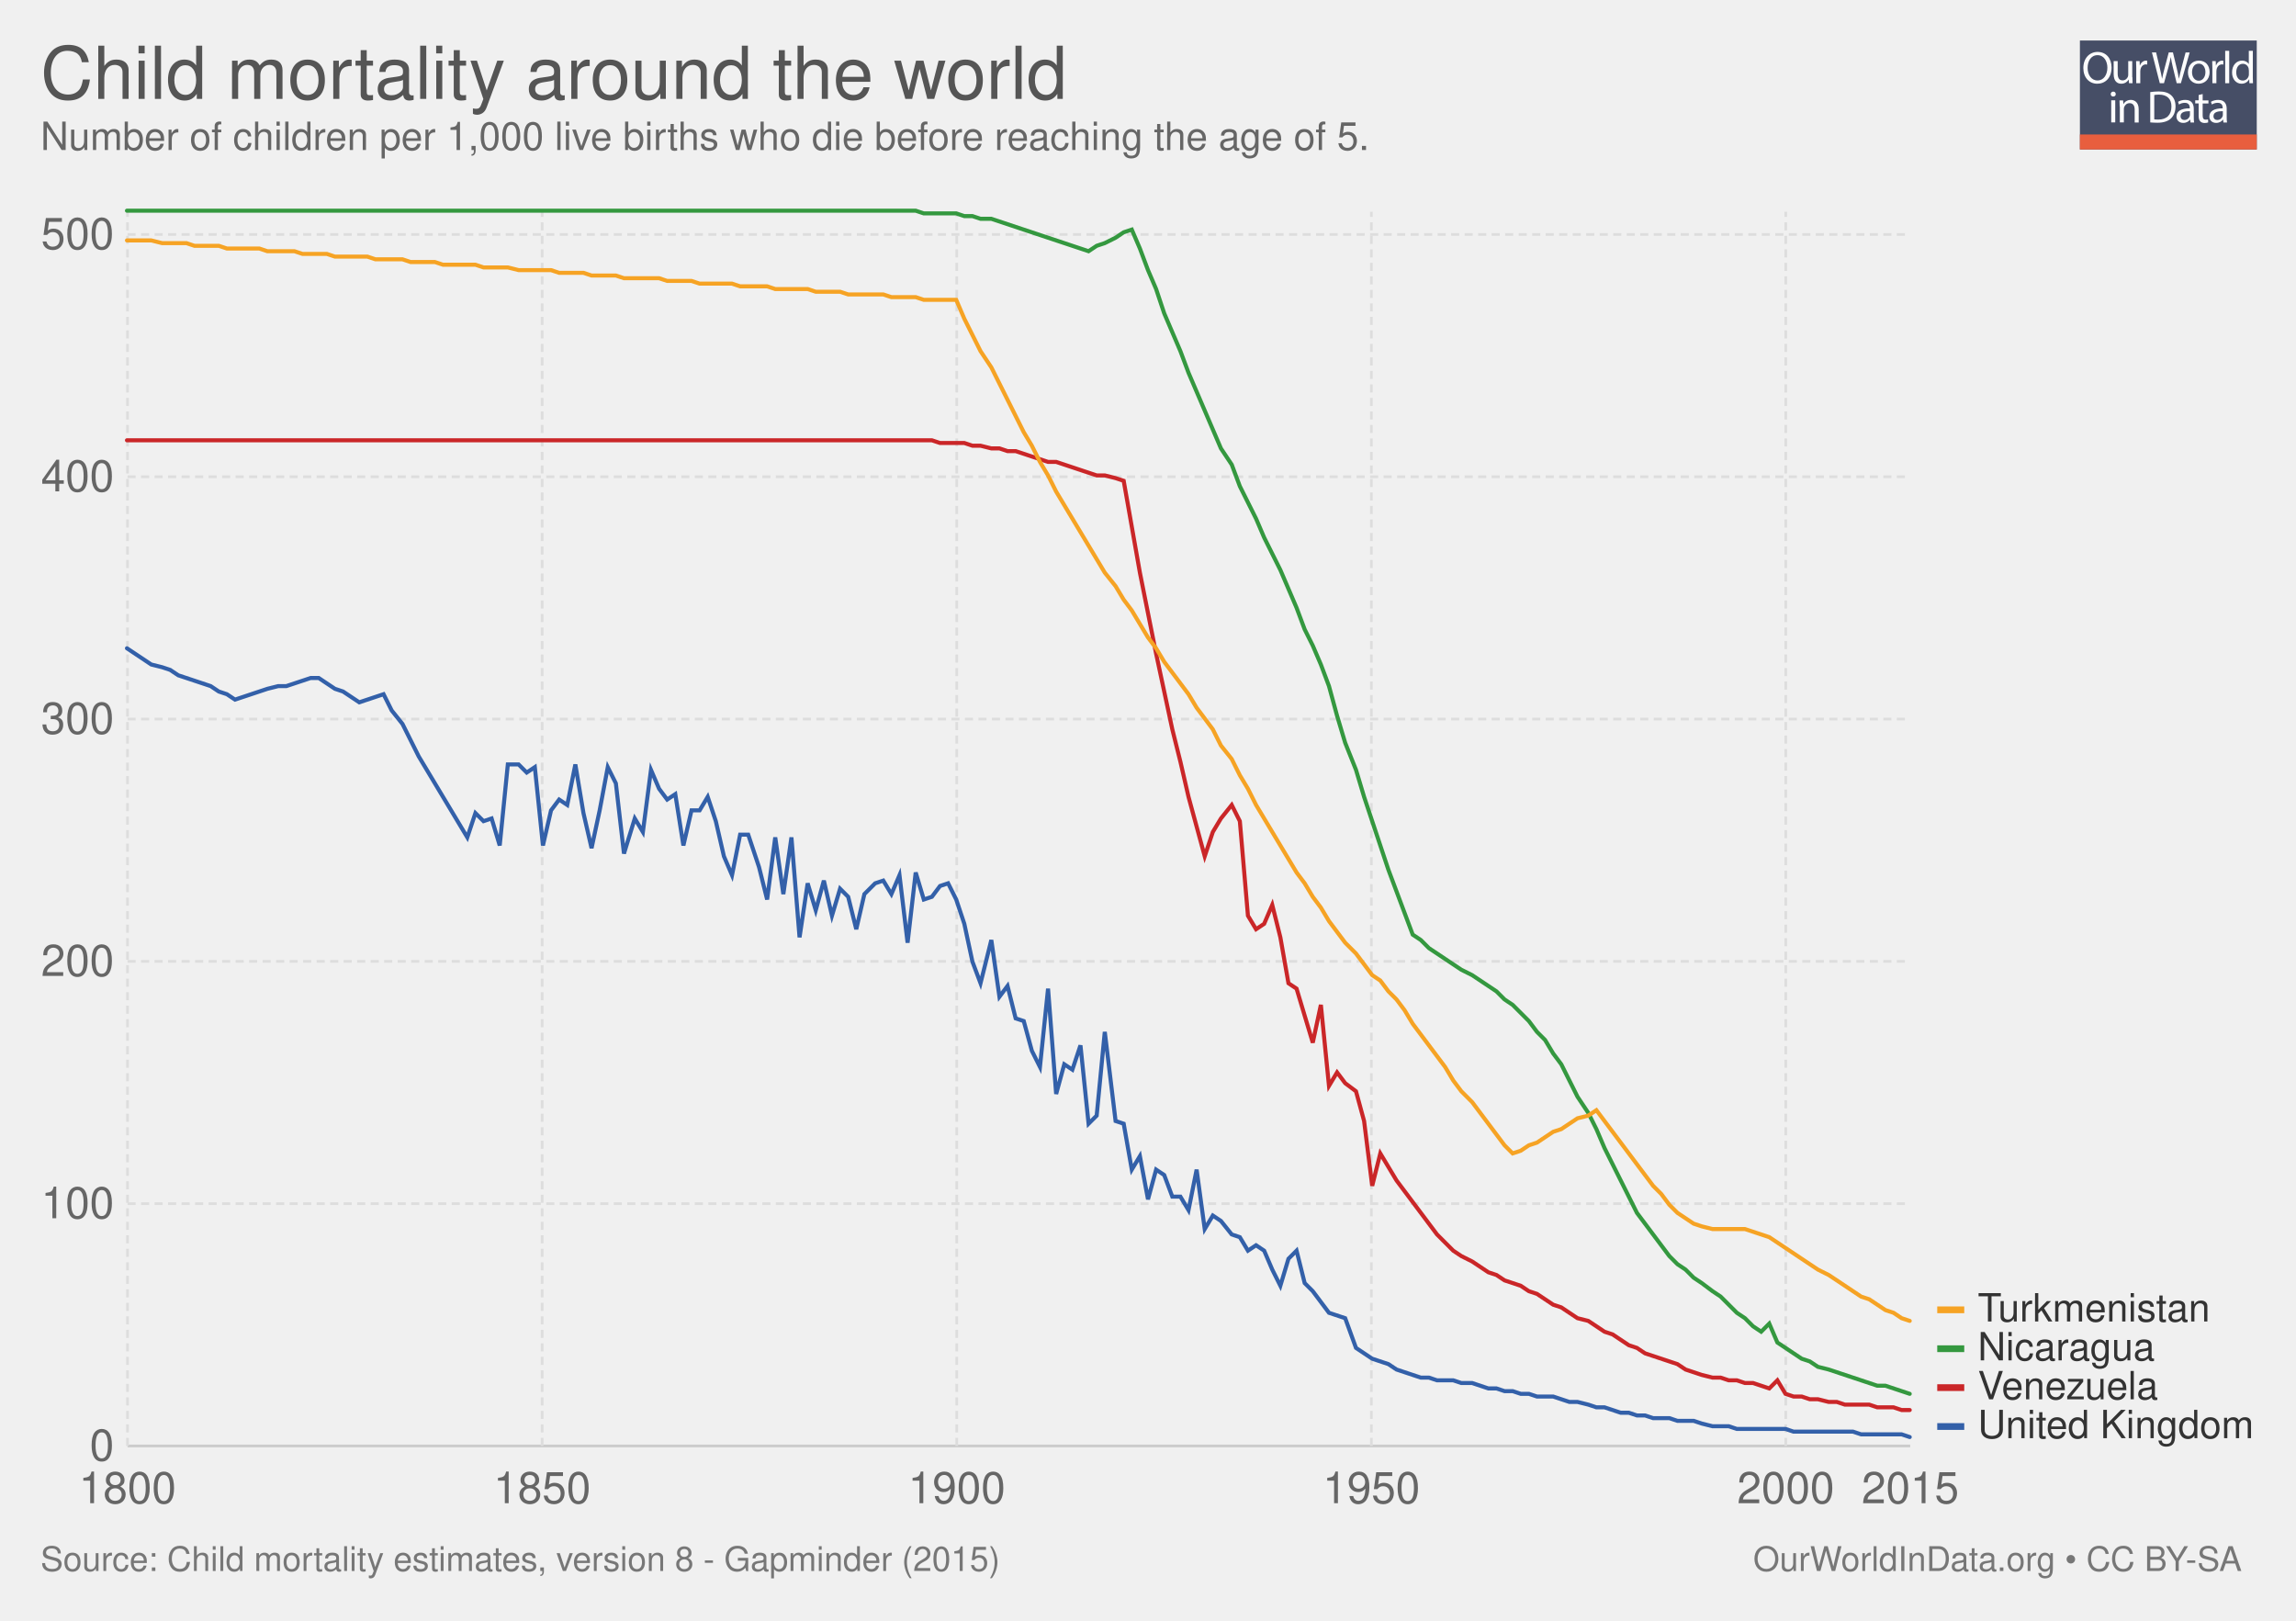
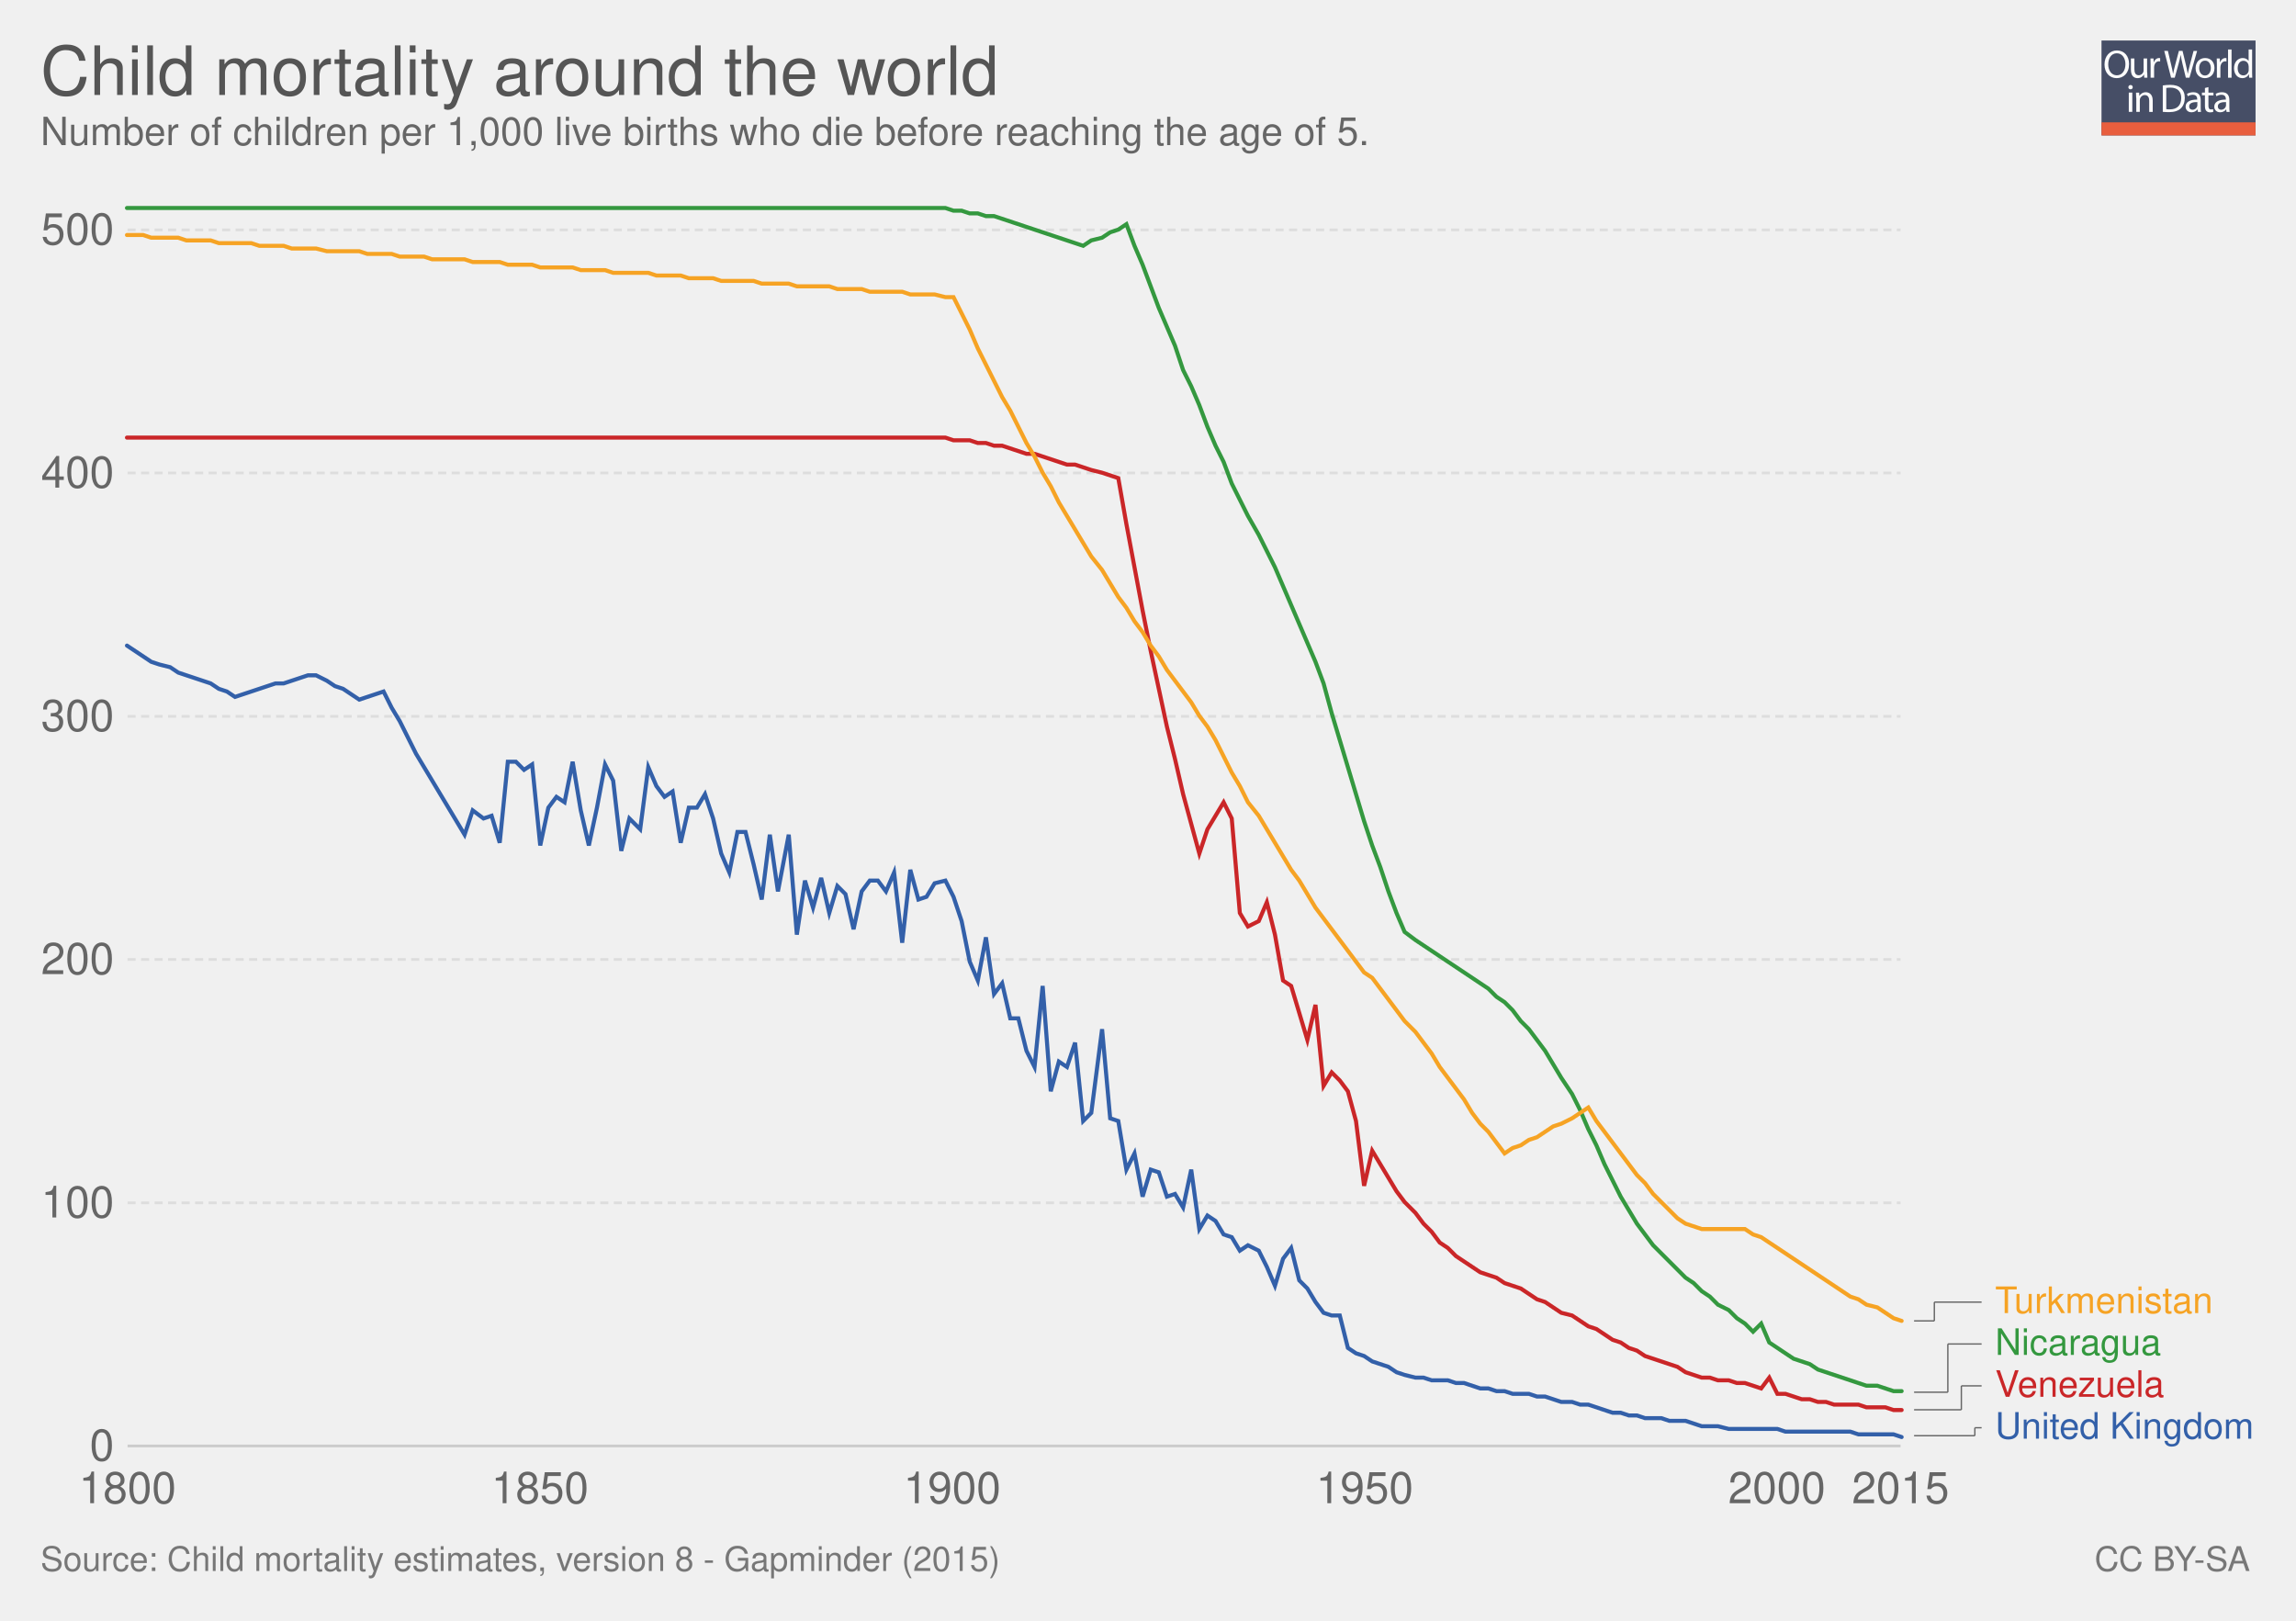
<svg xmlns="http://www.w3.org/2000/svg" xmlns:xlink="http://www.w3.org/1999/xlink" version="1.1" style="font-family: 'Helvetica Neue', Helvetica, Arial, sans-serif; font-size: 18px; background-color: white; text-rendering: optimizeLegibility; -webkit-font-smoothing: antialiased;" width="850" height="600">
  <g class="ChartTab">
    <g class="HeaderView">
-       <g opacity="0.8" transform="translate(770, 15) scale(0.31)">
+       <g opacity="0.8" transform="translate(778, 15) scale(0.27)">
        <a xlink:href="https://ourworldindata.org" target="_blank">
          <g>
            <rect x="0" y="0" fill="#1B2543" width="211.2" height="130.1" />
            <rect x="0" y="112.2" fill="#E63912" width="211.2" height="17.9" />
            <g>
              <rect x="1.2" y="12.3" fill="none" width="210.2" height="99.2" />
              <path fill="#FFFFFF" d="M37.8,32.2c0,12.7-7.7,19.4-17.1,19.4c-9.7,0-16.6-7.5-16.6-18.7c0-11.7,7.3-19.3,17.1-19.3 C31.3,13.7,37.8,21.3,37.8,32.2z M9.2,32.8c0,7.9,4.3,14.9,11.8,14.9c7.5,0,11.8-6.9,11.8-15.3c0-7.3-3.8-14.9-11.8-14.9 C13.1,17.5,9.2,24.8,9.2,32.8z" />
              <path fill="#FFFFFF" d="M62.7,43.8c0,2.7,0.1,5.1,0.2,7.2h-4.3l-0.3-4.3h-0.1c-1.3,2.1-4,4.9-8.8,4.9c-4.2,0-9.1-2.3-9.1-11.6 V24.6h4.8v14.6c0,5,1.5,8.4,5.9,8.4c3.2,0,5.5-2.2,6.3-4.4c0.3-0.7,0.4-1.6,0.4-2.5V24.6h4.8V43.8z" />
              <path fill="#FFFFFF" d="M67.3,32.8c0-3.1-0.1-5.8-0.2-8.2h4.2l0.2,5.2h0.2c1.2-3.5,4.1-5.8,7.3-5.8c0.5,0,0.9,0.1,1.4,0.2v4.5 c-0.5-0.1-1-0.2-1.6-0.2c-3.4,0-5.8,2.6-6.5,6.2c-0.1,0.7-0.2,1.4-0.2,2.2V51h-4.8V32.8z" />
              <path fill="#FFFFFF" d="M95.4,51l-9.4-36.8h5l4.4,18.6c1.1,4.6,2.1,9.2,2.7,12.7h0.1c0.6-3.7,1.8-8,3-12.8l4.9-18.5h5l4.5,18.7 c1,4.4,2,8.7,2.6,12.6h0.1c0.8-4,1.8-8.1,3-12.7l4.9-18.5h4.9L120.6,51h-5L111,31.9c-1.1-4.7-1.9-8.3-2.4-12h-0.1 c-0.7,3.7-1.5,7.3-2.8,12L100.4,51H95.4z" />
              <path fill="#FFFFFF" d="M154.9,37.6c0,9.8-6.8,14-13.2,14c-7.2,0-12.7-5.2-12.7-13.6c0-8.8,5.8-14,13.1-14 C149.8,24,154.9,29.5,154.9,37.6z M133.9,37.9c0,5.8,3.3,10.1,8,10.1c4.6,0,8-4.3,8-10.3c0-4.5-2.2-10.1-7.9-10.1 C136.3,27.6,133.9,32.8,133.9,37.9z" />
              <path fill="#FFFFFF" d="M158.2,32.8c0-3.1-0.1-5.8-0.2-8.2h4.2l0.2,5.2h0.2c1.2-3.5,4.1-5.8,7.3-5.8c0.5,0,0.9,0.1,1.4,0.2v4.5 c-0.5-0.1-1-0.2-1.6-0.2c-3.4,0-5.8,2.6-6.5,6.2c-0.1,0.7-0.2,1.4-0.2,2.2V51h-4.8V32.8z" />
              <path fill="#FFFFFF" d="M173.5,12.3h4.8V51h-4.8V12.3z" />
              <path fill="#FFFFFF" d="M206.5,12.3v31.9c0,2.3,0.1,5,0.2,6.8h-4.3l-0.2-4.6H202c-1.5,2.9-4.7,5.2-9,5.2 c-6.4,0-11.3-5.4-11.3-13.4c-0.1-8.8,5.4-14.2,11.9-14.2c4,0,6.8,1.9,8,4h0.1V12.3H206.5z M201.7,35.4c0-0.6-0.1-1.4-0.2-2 c-0.7-3.1-3.3-5.6-6.9-5.6c-5,0-7.9,4.4-7.9,10.2c0,5.3,2.6,9.8,7.8,9.8c3.2,0,6.2-2.1,7.1-5.7c0.2-0.7,0.2-1.3,0.2-2.1V35.4z" />
              <path fill="#FFFFFF" d="M42.8,64c0.1,1.6-1.1,2.9-3.1,2.9c-1.7,0-2.9-1.3-2.9-2.9c0-1.7,1.3-3,3-3C41.7,61,42.8,62.3,42.8,64z M37.4,97.8V71.4h4.8v26.4H37.4z" />
              <path fill="#FFFFFF" d="M47.5,78.6c0-2.7-0.1-5-0.2-7.1h4.3l0.3,4.4h0.1c1.3-2.5,4.4-5,8.8-5c3.7,0,9.4,2.2,9.4,11.2v15.8h-4.8 V82.6c0-4.3-1.6-7.8-6.1-7.8c-3.2,0-5.6,2.2-6.5,4.9c-0.2,0.6-0.3,1.4-0.3,2.2v15.9h-4.8V78.6z" />
              <path fill="#FFFFFF" d="M84,61.6c2.9-0.4,6.3-0.8,10.1-0.8c6.8,0,11.7,1.6,14.9,4.6c3.3,3,5.2,7.3,5.2,13.2c0,6-1.9,10.9-5.3,14.3 c-3.4,3.4-9.1,5.3-16.3,5.3c-3.4,0-6.2-0.2-8.6-0.4V61.6z M88.8,94.1c1.2,0.2,3,0.3,4.8,0.3c10.2,0,15.7-5.7,15.7-15.6 c0.1-8.7-4.9-14.2-14.9-14.2c-2.5,0-4.3,0.2-5.6,0.5V94.1z" />
              <path fill="#FFFFFF" d="M132.1,97.8l-0.4-3.3h-0.2c-1.5,2.1-4.3,3.9-8.1,3.9c-5.4,0-8.1-3.8-8.1-7.6c0-6.4,5.7-9.9,15.9-9.8v-0.5 c0-2.2-0.6-6.1-6-6.1c-2.5,0-5,0.8-6.9,2l-1.1-3.2c2.2-1.4,5.4-2.3,8.7-2.3c8.1,0,10.1,5.5,10.1,10.8v9.9c0,2.3,0.1,4.5,0.4,6.3 H132.1z M131.4,84.4c-5.3-0.1-11.2,0.8-11.2,5.9c0,3.1,2.1,4.6,4.5,4.6c3.4,0,5.6-2.2,6.4-4.4c0.2-0.5,0.3-1,0.3-1.5V84.4z" />
              <path fill="#FFFFFF" d="M146.6,63.9v7.6h6.9v3.7h-6.9v14.2c0,3.3,0.9,5.1,3.6,5.1c1.3,0,2.2-0.2,2.8-0.3l0.2,3.6 c-0.9,0.4-2.4,0.7-4.3,0.7c-2.2,0-4-0.7-5.2-2c-1.4-1.4-1.9-3.8-1.9-6.9V75.1h-4.1v-3.7h4.1v-6.3L146.6,63.9z" />
              <path fill="#FFFFFF" d="M171.4,97.8l-0.4-3.3h-0.2c-1.5,2.1-4.3,3.9-8.1,3.9c-5.4,0-8.1-3.8-8.1-7.6c0-6.4,5.7-9.9,15.9-9.8v-0.5 c0-2.2-0.6-6.1-6-6.1c-2.5,0-5,0.8-6.9,2l-1.1-3.2c2.2-1.4,5.4-2.3,8.7-2.3c8.1,0,10.1,5.5,10.1,10.8v9.9c0,2.3,0.1,4.5,0.4,6.3 H171.4z M170.7,84.4c-5.3-0.1-11.2,0.8-11.2,5.9c0,3.1,2.1,4.6,4.5,4.6c3.4,0,5.6-2.2,6.4-4.4c0.2-0.5,0.3-1,0.3-1.5V84.4z" />
            </g>
          </g>
        </a>
      </g>
      <a href="https://ourworldindata.org/grapher/child-mortality-gapminder" target="_blank">
-         <text font-size="27.00" x="15.0" y="36.6" fill="#555">
-           <tspan x="15" y="36.6">Child mortality around the world</tspan>
+         <text font-size="25.20" x="15.0" y="35.2" fill="#555">
+           <tspan x="15" y="35.16">Child mortality around the world</tspan>
        </text>
      </a>
-       <text font-size="14.40" x="15.0" y="55.5" fill="#666">
-         <tspan x="15" y="55.52">Number of children per 1,000 live births who die before reaching the age of 5.</tspan>
+       <text font-size="14.40" x="15.0" y="53.7" fill="#666">
+         <tspan x="15" y="53.72">Number of children per 1,000 live births who die before reaching the age of 5.</tspan>
      </text>
    </g>
    <g class="LineChart">
      <defs>
-         <clipPath id="boundsClip-441">
-           <rect x="37.216" y="0" width="830" height="956.2" />
+         <clipPath id="boundsClip-1">
+           <rect x="37.216" y="0" width="830" height="959.8" />
        </clipPath>
      </defs>
      <g class="AxisBoxView">
        <g class="HorizontalAxis">
          <text x="47.2" y="556.5" fill="#666" text-anchor="middle" font-size="16.2">1800</text>
-           <text x="200.7" y="556.5" fill="#666" text-anchor="middle" font-size="16.2">1850</text>
-           <text x="354.2" y="556.5" fill="#666" text-anchor="middle" font-size="16.2">1900</text>
-           <text x="507.7" y="556.5" fill="#666" text-anchor="middle" font-size="16.2">1950</text>
-           <text x="661.1" y="556.5" fill="#666" text-anchor="middle" font-size="16.2">2000</text>
-           <text x="707.2" y="556.5" fill="#666" text-anchor="middle" font-size="16.2">2015</text>
+           <text x="199.9" y="556.5" fill="#666" text-anchor="middle" font-size="16.2">1850</text>
+           <text x="352.5" y="556.5" fill="#666" text-anchor="middle" font-size="16.2">1900</text>
+           <text x="505.2" y="556.5" fill="#666" text-anchor="middle" font-size="16.2">1950</text>
+           <text x="657.8" y="556.5" fill="#666" text-anchor="middle" font-size="16.2">2000</text>
+           <text x="703.6" y="556.5" fill="#666" text-anchor="middle" font-size="16.2">2015</text>
        </g>
        <g class="VerticalAxis">
          <text x="42.22" y="535.3" fill="#666" dominant-baseline="middle" text-anchor="end" font-size="16.2">0</text>
-           <text x="42.22" y="445.6" fill="#666" dominant-baseline="middle" text-anchor="end" font-size="16.2">100</text>
-           <text x="42.22" y="355.9" fill="#666" dominant-baseline="middle" text-anchor="end" font-size="16.2">200</text>
-           <text x="42.22" y="266.2" fill="#666" dominant-baseline="middle" text-anchor="end" font-size="16.2">300</text>
-           <text x="42.22" y="176.5" fill="#666" dominant-baseline="middle" text-anchor="end" font-size="16.2">400</text>
-           <text x="42.22" y="86.8" fill="#666" dominant-baseline="middle" text-anchor="end" font-size="16.2">500</text>
+           <text x="42.22" y="445.3" fill="#666" dominant-baseline="middle" text-anchor="end" font-size="16.2">100</text>
+           <text x="42.22" y="355.2" fill="#666" dominant-baseline="middle" text-anchor="end" font-size="16.2">200</text>
+           <text x="42.22" y="265.2" fill="#666" dominant-baseline="middle" text-anchor="end" font-size="16.2">300</text>
+           <text x="42.22" y="175.1" fill="#666" dominant-baseline="middle" text-anchor="end" font-size="16.2">400</text>
+           <text x="42.22" y="85.1" fill="#666" dominant-baseline="middle" text-anchor="end" font-size="16.2">500</text>
        </g>
        <g class="AxisGridLines">
-           <line x1="47.22" y1="535.3" x2="707.18" y2="535.3" stroke="#ccc" />
-           <line x1="47.22" y1="445.6" x2="707.18" y2="445.6" stroke="#ddd" stroke-dasharray="3,2" />
-           <line x1="47.22" y1="355.9" x2="707.18" y2="355.9" stroke="#ddd" stroke-dasharray="3,2" />
-           <line x1="47.22" y1="266.2" x2="707.18" y2="266.2" stroke="#ddd" stroke-dasharray="3,2" />
-           <line x1="47.22" y1="176.5" x2="707.18" y2="176.5" stroke="#ddd" stroke-dasharray="3,2" />
-           <line x1="47.22" y1="86.8" x2="707.18" y2="86.8" stroke="#ddd" stroke-dasharray="3,2" />
-         </g>
-         <g class="AxisGridLines">
-           <line x1="47.2" y1="535.30" x2="47.2" y2="78.40" stroke="#ddd" stroke-dasharray="3,2" />
-           <line x1="200.7" y1="535.30" x2="200.7" y2="78.40" stroke="#ddd" stroke-dasharray="3,2" />
-           <line x1="354.2" y1="535.30" x2="354.2" y2="78.40" stroke="#ddd" stroke-dasharray="3,2" />
-           <line x1="507.7" y1="535.30" x2="507.7" y2="78.40" stroke="#ddd" stroke-dasharray="3,2" />
-           <line x1="661.1" y1="535.30" x2="661.1" y2="78.40" stroke="#ddd" stroke-dasharray="3,2" />
+           <line x1="47.22" y1="535.3" x2="703.61" y2="535.3" stroke="#ccc" />
+           <line x1="47.22" y1="445.3" x2="703.61" y2="445.3" stroke="#ddd" stroke-dasharray="3,2" />
+           <line x1="47.22" y1="355.2" x2="703.61" y2="355.2" stroke="#ddd" stroke-dasharray="3,2" />
+           <line x1="47.22" y1="265.2" x2="703.61" y2="265.2" stroke="#ddd" stroke-dasharray="3,2" />
+           <line x1="47.22" y1="175.1" x2="703.61" y2="175.1" stroke="#ddd" stroke-dasharray="3,2" />
+           <line x1="47.22" y1="85.1" x2="703.61" y2="85.1" stroke="#ddd" stroke-dasharray="3,2" />
        </g>
      </g>
-       <g clip-path="url(#boundsClip-441)">
+       <g clip-path="url(#boundsClip-1)">
        <g class="HeightedLegend clickable">
          <g class="legendMark">
-             <rect x="717.184" y="520.9" width="117.816" height="14.4" fill="#fff" opacity="0" />
-             <rect x="717.184" y="526.85" width="10" height="2.5" fill="#3360a9" />
-             <text font-size="14.40" x="732.2" y="532.4" fill="#333">
-               <tspan x="732.184" y="532.42">United Kingdom</tspan>
+             <g class="indicator">
+               <line x1="708.61" y1="531.5" x2="731.11" y2="531.5" stroke="#666" stroke-width="0.5" />
+               <line x1="731.11" y1="531.5" x2="731.11" y2="528.55" stroke="#666" stroke-width="0.5" />
+               <line x1="731.11" y1="528.55" x2="733.61" y2="528.55" stroke="#666" stroke-width="0.5" />
+             </g>
+             <rect x="703.61" y="521.8" width="131.39" height="13.5" fill="#fff" opacity="0" />
+             <text font-size="13.50" x="738.6" y="532.6" fill="#3360a9">
+               <tspan x="738.61" y="532.6">United Kingdom</tspan>
            </text>
          </g>
          <g class="legendMark">
-             <rect x="717.184" y="506.5" width="83.4" height="14.4" fill="#fff" opacity="0" />
-             <rect x="717.184" y="512.45" width="10" height="2.5" fill="#ca2628" />
-             <text font-size="14.40" x="732.2" y="518.0" fill="#333">
-               <tspan x="732.184" y="518.02">Venezuela</tspan>
+             <g class="indicator">
+               <line x1="708.61" y1="521.9" x2="726.11" y2="521.9" stroke="#666" stroke-width="0.5" />
+               <line x1="726.11" y1="521.9" x2="726.11" y2="513.05" stroke="#666" stroke-width="0.5" />
+               <line x1="726.11" y1="513.05" x2="733.61" y2="513.05" stroke="#666" stroke-width="0.5" />
+             </g>
+             <rect x="703.61" y="506.3" width="99.125" height="13.5" fill="#fff" opacity="0" />
+             <text font-size="13.50" x="738.6" y="517.1" fill="#ca2628">
+               <tspan x="738.61" y="517.1">Venezuela</tspan>
            </text>
          </g>
          <g class="legendMark">
-             <rect x="717.184" y="492.1" width="80.808" height="14.4" fill="#fff" opacity="0" />
-             <rect x="717.184" y="498.05" width="10" height="2.5" fill="#34983f" />
-             <text font-size="14.40" x="732.2" y="503.6" fill="#333">
-               <tspan x="732.184" y="503.62">Nicaragua</tspan>
+             <g class="indicator">
+               <line x1="708.61" y1="515.4" x2="721.11" y2="515.4" stroke="#666" stroke-width="0.5" />
+               <line x1="721.11" y1="515.4" x2="721.11" y2="497.55" stroke="#666" stroke-width="0.5" />
+               <line x1="721.11" y1="497.55" x2="733.61" y2="497.55" stroke="#666" stroke-width="0.5" />
+             </g>
+             <rect x="703.61" y="490.8" width="96.695" height="13.5" fill="#fff" opacity="0" />
+             <text font-size="13.50" x="738.6" y="501.6" fill="#34983f">
+               <tspan x="738.61" y="501.6">Nicaragua</tspan>
            </text>
          </g>
          <g class="legendMark">
-             <rect x="717.184" y="477.7" width="102.408" height="14.4" fill="#fff" opacity="0" />
-             <rect x="717.184" y="483.65" width="10" height="2.5" fill="#f6a324" />
-             <text font-size="14.40" x="732.2" y="489.2" fill="#333">
-               <tspan x="732.184" y="489.22">Turkmenistan</tspan>
+             <g class="indicator">
+               <line x1="708.61" y1="489" x2="716.11" y2="489" stroke="#666" stroke-width="0.5" />
+               <line x1="716.11" y1="489" x2="716.11" y2="482.05" stroke="#666" stroke-width="0.5" />
+               <line x1="716.11" y1="482.05" x2="733.61" y2="482.05" stroke="#666" stroke-width="0.5" />
+             </g>
+             <rect x="703.61" y="475.3" width="116.945" height="13.5" fill="#fff" opacity="0" />
+             <text font-size="13.50" x="738.6" y="486.1" fill="#f6a324">
+               <tspan x="738.61" y="486.1">Turkmenistan</tspan>
            </text>
          </g>
        </g>
        <g class="Lines">
-           <rect x="47" y="78" width="660" height="457" fill="rgba(255,255,255,0)" opacity="0" />
+           <rect x="47" y="77" width="656" height="459" fill="rgba(255,255,255,0)" opacity="0" />
          <g class="key-Venezuela_0">
-             <path stroke="#ca2628" stroke-linecap="round" d="M47 163L50 163L53 163L56 163L60 163L63 163L66 163L69 163L72 163L75 163L78 163L81 163L84 163L87 163L90 163L93 163L96 163L99 163L103 163L106 163L109 163L112 163L115 163L118 163L121 163L124 163L127 163L130 163L133 163L136 163L139 163L142 163L145 163L149 163L152 163L155 163L158 163L161 163L164 163L167 163L170 163L173 163L176 163L179 163L182 163L185 163L188 163L192 163L195 163L198 163L201 163L204 163L207 163L210 163L213 163L216 163L219 163L222 163L225 163L228 163L231 163L235 163L238 163L241 163L244 163L247 163L250 163L253 163L256 163L259 163L262 163L265 163L268 163L271 163L274 163L277 163L281 163L284 163L287 163L290 163L293 163L296 163L299 163L302 163L305 163L308 163L311 163L314 163L317 163L320 163L324 163L327 163L330 163L333 163L336 163L339 163L342 163L345 163L348 164L351 164L354 164L357 164L360 165L363 165L367 166L370 166L373 167L376 167L379 168L382 169L385 170L388 171L391 171L394 172L397 173L400 174L403 175L406 176L409 176L413 177L416 178L419 195L422 212L425 227L428 242L431 256L434 270L437 282L440 295L443 306L446 317L449 308L452 303L456 298L459 304L462 339L465 344L468 342L471 335L474 347L477 364L480 366L483 376L486 386L489 372L492 402L495 397L498 401L502 404L505 415L508 439L511 427L514 432L517 437L520 441L523 445L526 449L529 453L532 457L535 460L538 463L541 465L545 467L548 469L551 471L554 472L557 474L560 475L563 476L566 478L569 479L572 481L575 483L578 484L581 486L584 488L588 489L591 491L594 493L597 494L600 496L603 498L606 499L609 501L612 502L615 503L618 504L621 505L624 507L627 508L630 509L634 510L637 510L640 511L643 511L646 512L649 512L652 513L655 514L658 511L661 516L664 517L667 517L670 518L673 518L677 519L680 519L683 520L686 520L689 520L692 520L695 521L698 521L701 521L704 522L707 522" fill="none" stroke-width="1.5" />
+             <path stroke="#ca2628" stroke-linecap="round" d="M47 162L50 162L53 162L56 162L59 162L63 162L66 162L69 162L72 162L75 162L78 162L81 162L84 162L87 162L90 162L93 162L96 162L99 162L102 162L105 162L108 162L111 162L114 162L117 162L121 162L124 162L127 162L130 162L133 162L136 162L139 162L142 162L145 162L148 162L151 162L154 162L157 162L160 162L163 162L166 162L169 162L172 162L175 162L179 162L182 162L185 162L188 162L191 162L194 162L197 162L200 162L203 162L206 162L209 162L212 162L215 162L218 162L221 162L224 162L227 162L230 162L233 162L237 162L240 162L243 162L246 162L249 162L252 162L255 162L258 162L261 162L264 162L267 162L270 162L273 162L276 162L279 162L282 162L285 162L288 162L292 162L295 162L298 162L301 162L304 162L307 162L310 162L313 162L316 162L319 162L322 162L325 162L328 162L331 162L334 162L337 162L340 162L343 162L346 162L350 162L353 163L356 163L359 163L362 164L365 164L368 165L371 165L374 166L377 167L380 168L383 168L386 169L389 170L392 171L395 172L398 172L401 173L404 174L408 175L411 176L414 177L417 194L420 210L423 226L426 241L429 255L432 269L435 281L438 294L441 305L444 316L447 307L450 302L453 297L456 303L459 338L462 343L466 341L469 334L472 346L475 363L478 365L481 375L484 385L487 372L490 402L493 397L496 400L499 404L502 415L505 439L508 426L511 431L514 436L517 441L520 445L524 449L527 453L530 456L533 460L536 462L539 465L542 467L545 469L548 471L551 472L554 473L557 475L560 476L563 477L566 479L569 481L572 482L575 484L578 486L582 487L585 489L588 491L591 492L594 494L597 496L600 497L603 499L606 500L609 502L612 503L615 504L618 505L621 506L624 508L627 509L630 510L633 510L636 511L640 511L643 512L646 512L649 513L652 514L655 510L658 516L661 516L664 517L667 518L670 518L673 519L676 519L679 520L682 520L685 520L688 520L691 521L695 521L698 521L701 522L704 522" fill="none" stroke-width="1.5" />
          </g>
          <g class="key-Nicaragua_0">
-             <path stroke="#34983f" stroke-linecap="round" d="M47 78L50 78L53 78L56 78L60 78L63 78L66 78L69 78L72 78L75 78L78 78L81 78L84 78L87 78L90 78L93 78L96 78L99 78L103 78L106 78L109 78L112 78L115 78L118 78L121 78L124 78L127 78L130 78L133 78L136 78L139 78L142 78L145 78L149 78L152 78L155 78L158 78L161 78L164 78L167 78L170 78L173 78L176 78L179 78L182 78L185 78L188 78L192 78L195 78L198 78L201 78L204 78L207 78L210 78L213 78L216 78L219 78L222 78L225 78L228 78L231 78L235 78L238 78L241 78L244 78L247 78L250 78L253 78L256 78L259 78L262 78L265 78L268 78L271 78L274 78L277 78L281 78L284 78L287 78L290 78L293 78L296 78L299 78L302 78L305 78L308 78L311 78L314 78L317 78L320 78L324 78L327 78L330 78L333 78L336 78L339 78L342 79L345 79L348 79L351 79L354 79L357 80L360 80L363 81L367 81L370 82L373 83L376 84L379 85L382 86L385 87L388 88L391 89L394 90L397 91L400 92L403 93L406 91L409 90L413 88L416 86L419 85L422 92L425 100L428 107L431 116L434 123L437 130L440 138L443 145L446 152L449 159L452 166L456 172L459 180L462 186L465 192L468 199L471 205L474 211L477 218L480 225L483 233L486 239L489 246L492 254L495 265L498 275L502 285L505 295L508 304L511 313L514 322L517 330L520 338L523 346L526 348L529 351L532 353L535 355L538 357L541 359L545 361L548 363L551 365L554 367L557 370L560 372L563 375L566 378L569 382L572 385L575 390L578 394L581 400L584 406L588 412L591 418L594 425L597 431L600 437L603 443L606 449L609 453L612 457L615 461L618 465L621 468L624 470L627 473L630 475L634 478L637 480L640 483L643 486L646 488L649 491L652 493L655 490L658 497L661 499L664 501L667 503L670 504L673 506L677 507L680 508L683 509L686 510L689 511L692 512L695 513L698 513L701 514L704 515L707 516" fill="none" stroke-width="1.5" />
+             <path stroke="#34983f" stroke-linecap="round" d="M47 77L50 77L53 77L56 77L59 77L63 77L66 77L69 77L72 77L75 77L78 77L81 77L84 77L87 77L90 77L93 77L96 77L99 77L102 77L105 77L108 77L111 77L114 77L117 77L121 77L124 77L127 77L130 77L133 77L136 77L139 77L142 77L145 77L148 77L151 77L154 77L157 77L160 77L163 77L166 77L169 77L172 77L175 77L179 77L182 77L185 77L188 77L191 77L194 77L197 77L200 77L203 77L206 77L209 77L212 77L215 77L218 77L221 77L224 77L227 77L230 77L233 77L237 77L240 77L243 77L246 77L249 77L252 77L255 77L258 77L261 77L264 77L267 77L270 77L273 77L276 77L279 77L282 77L285 77L288 77L292 77L295 77L298 77L301 77L304 77L307 77L310 77L313 77L316 77L319 77L322 77L325 77L328 77L331 77L334 77L337 77L340 77L343 77L346 77L350 77L353 78L356 78L359 79L362 79L365 80L368 80L371 81L374 82L377 83L380 84L383 85L386 86L389 87L392 88L395 89L398 90L401 91L404 89L408 88L411 86L414 85L417 83L420 91L423 98L426 106L429 114L432 121L435 128L438 137L441 143L444 150L447 158L450 165L453 171L456 179L459 185L462 191L466 198L469 204L472 210L475 217L478 224L481 231L484 238L487 245L490 253L493 264L496 274L499 284L502 294L505 304L508 313L511 321L514 330L517 338L520 345L524 348L527 350L530 352L533 354L536 356L539 358L542 360L545 362L548 364L551 366L554 369L557 371L560 374L563 378L566 381L569 385L572 389L575 394L578 399L582 405L585 411L588 418L591 424L594 431L597 437L600 443L603 448L606 453L609 457L612 461L615 464L618 467L621 470L624 473L627 475L630 478L633 480L636 483L640 485L643 488L646 490L649 493L652 490L655 497L658 499L661 501L664 503L667 504L670 505L673 507L676 508L679 509L682 510L685 511L688 512L691 513L695 513L698 514L701 515L704 515" fill="none" stroke-width="1.5" />
          </g>
          <g class="key-Turkmenistan_0">
-             <path stroke="#f6a324" stroke-linecap="round" d="M47 89L50 89L53 89L56 89L60 90L63 90L66 90L69 90L72 91L75 91L78 91L81 91L84 92L87 92L90 92L93 92L96 92L99 93L103 93L106 93L109 93L112 94L115 94L118 94L121 94L124 95L127 95L130 95L133 95L136 95L139 96L142 96L145 96L149 96L152 97L155 97L158 97L161 97L164 98L167 98L170 98L173 98L176 98L179 99L182 99L185 99L188 99L192 100L195 100L198 100L201 100L204 100L207 101L210 101L213 101L216 101L219 102L222 102L225 102L228 102L231 103L235 103L238 103L241 103L244 103L247 104L250 104L253 104L256 104L259 105L262 105L265 105L268 105L271 105L274 106L277 106L281 106L284 106L287 107L290 107L293 107L296 107L299 107L302 108L305 108L308 108L311 108L314 109L317 109L320 109L324 109L327 109L330 110L333 110L336 110L339 110L342 111L345 111L348 111L351 111L354 111L357 118L360 124L363 130L367 136L370 142L373 148L376 154L379 160L382 165L385 171L388 176L391 182L394 187L397 192L400 197L403 202L406 207L409 212L413 217L416 222L419 226L422 231L425 236L428 240L431 245L434 249L437 253L440 257L443 262L446 266L449 270L452 276L456 281L459 287L462 292L465 298L468 303L471 308L474 313L477 318L480 323L483 327L486 332L489 336L492 341L495 345L498 349L502 353L505 357L508 361L511 363L514 367L517 370L520 374L523 379L526 383L529 387L532 391L535 395L538 400L541 404L545 408L548 412L551 416L554 420L557 424L560 427L563 426L566 424L569 423L572 421L575 419L578 418L581 416L584 414L588 413L591 411L594 415L597 419L600 423L603 427L606 431L609 435L612 439L615 442L618 446L621 449L624 451L627 453L630 454L634 455L637 455L640 455L643 455L646 455L649 456L652 457L655 458L658 460L661 462L664 464L667 466L670 468L673 470L677 472L680 474L683 476L686 478L689 480L692 481L695 483L698 485L701 486L704 488L707 489" fill="none" stroke-width="1.5" />
+             <path stroke="#f6a324" stroke-linecap="round" d="M47 87L50 87L53 87L56 88L59 88L63 88L66 88L69 89L72 89L75 89L78 89L81 90L84 90L87 90L90 90L93 90L96 91L99 91L102 91L105 91L108 92L111 92L114 92L117 92L121 93L124 93L127 93L130 93L133 93L136 94L139 94L142 94L145 94L148 95L151 95L154 95L157 95L160 96L163 96L166 96L169 96L172 96L175 97L179 97L182 97L185 97L188 98L191 98L194 98L197 98L200 99L203 99L206 99L209 99L212 99L215 100L218 100L221 100L224 100L227 101L230 101L233 101L237 101L240 101L243 102L246 102L249 102L252 102L255 103L258 103L261 103L264 103L267 104L270 104L273 104L276 104L279 104L282 105L285 105L288 105L292 105L295 106L298 106L301 106L304 106L307 106L310 107L313 107L316 107L319 107L322 108L325 108L328 108L331 108L334 108L337 109L340 109L343 109L346 109L350 110L353 110L356 116L359 122L362 129L365 135L368 141L371 147L374 152L377 158L380 164L383 169L386 175L389 180L392 186L395 191L398 196L401 201L404 206L408 211L411 216L414 221L417 225L420 230L423 234L426 239L429 243L432 248L435 252L438 256L441 260L444 265L447 269L450 274L453 280L456 286L459 291L462 297L466 302L469 307L472 312L475 317L478 322L481 326L484 331L487 336L490 340L493 344L496 348L499 352L502 356L505 360L508 362L511 366L514 370L517 374L520 378L524 382L527 386L530 390L533 395L536 399L539 403L542 407L545 412L548 416L551 419L554 423L557 427L560 425L563 424L566 422L569 421L572 419L575 417L578 416L582 414L585 412L588 410L591 415L594 419L597 423L600 427L603 431L606 435L609 438L612 442L615 445L618 448L621 451L624 453L627 454L630 455L633 455L636 455L640 455L643 455L646 455L649 457L652 458L655 460L658 462L661 464L664 466L667 468L670 470L673 472L676 474L679 476L682 478L685 480L688 481L691 483L695 484L698 486L701 488L704 489" fill="none" stroke-width="1.5" />
          </g>
          <g class="key-United-Kingdom_0">
-             <path stroke="#3360a9" stroke-linecap="round" d="M47 240L50 242L53 244L56 246L60 247L63 248L66 250L69 251L72 252L75 253L78 254L81 256L84 257L87 259L90 258L93 257L96 256L99 255L103 254L106 254L109 253L112 252L115 251L118 251L121 253L124 255L127 256L130 258L133 260L136 259L139 258L142 257L145 263L149 268L152 274L155 280L158 285L161 290L164 295L167 300L170 305L173 310L176 301L179 304L182 303L185 313L188 283L192 283L195 286L198 284L201 313L204 300L207 296L210 298L213 283L216 301L219 314L222 300L225 284L228 290L231 316L235 303L238 308L241 285L244 292L247 296L250 294L253 313L256 300L259 300L262 295L265 304L268 317L271 324L274 309L277 309L281 321L284 333L287 310L290 331L293 310L296 347L299 327L302 337L305 326L308 339L311 329L314 332L317 344L320 331L324 327L327 326L330 331L333 324L336 349L339 323L342 333L345 332L348 328L351 327L354 333L357 342L360 356L363 364L367 348L370 369L373 365L376 377L379 378L382 389L385 395L388 366L391 405L394 394L397 396L400 387L403 416L406 413L409 382L413 415L416 416L419 433L422 428L425 444L428 433L431 435L434 443L437 443L440 448L443 433L446 455L449 450L452 452L456 457L459 458L462 463L465 461L468 463L471 470L474 476L477 466L480 463L483 475L486 478L489 482L492 486L495 487L498 488L502 499L505 501L508 503L511 504L514 505L517 507L520 508L523 509L526 510L529 510L532 511L535 511L538 511L541 512L545 512L548 513L551 514L554 514L557 515L560 515L563 516L566 516L569 517L572 517L575 517L578 518L581 519L584 519L588 520L591 521L594 521L597 522L600 523L603 523L606 524L609 524L612 525L615 525L618 525L621 526L624 526L627 526L630 527L634 528L637 528L640 528L643 529L646 529L649 529L652 529L655 529L658 529L661 529L664 530L667 530L670 530L673 530L677 530L680 530L683 530L686 530L689 531L692 531L695 531L698 531L701 531L704 531L707 532" fill="none" stroke-width="1.5" />
+             <path stroke="#3360a9" stroke-linecap="round" d="M47 239L50 241L53 243L56 245L59 246L63 247L66 249L69 250L72 251L75 252L78 253L81 255L84 256L87 258L90 257L93 256L96 255L99 254L102 253L105 253L108 252L111 251L114 250L117 250L121 252L124 254L127 255L130 257L133 259L136 258L139 257L142 256L145 262L148 267L151 273L154 279L157 284L160 289L163 294L166 299L169 304L172 309L175 300L179 303L182 302L185 312L188 282L191 282L194 285L197 283L200 313L203 299L206 295L209 297L212 282L215 300L218 313L221 299L224 283L227 289L230 315L233 303L237 307L240 284L243 291L246 295L249 293L252 312L255 299L258 299L261 294L264 303L267 316L270 323L273 308L276 308L279 320L282 333L285 309L288 330L292 309L295 346L298 326L301 336L304 325L307 338L310 328L313 331L316 344L319 330L322 326L325 326L328 330L331 323L334 349L337 322L340 333L343 332L346 327L350 326L353 332L356 341L359 356L362 363L365 347L368 368L371 364L374 377L377 377L380 389L383 395L386 365L389 404L392 393L395 395L398 386L401 415L404 412L408 381L411 414L414 415L417 433L420 427L423 443L426 433L429 434L432 443L435 442L438 447L441 433L444 455L447 450L450 452L453 457L456 458L459 463L462 461L466 463L469 469L472 476L475 466L478 462L481 474L484 477L487 482L490 486L493 487L496 487L499 499L502 501L505 502L508 504L511 505L514 506L517 508L520 509L524 510L527 510L530 511L533 511L536 511L539 512L542 512L545 513L548 514L551 514L554 515L557 515L560 516L563 516L566 516L569 517L572 517L575 518L578 519L582 519L585 520L588 520L591 521L594 522L597 523L600 523L603 524L606 524L609 525L612 525L615 525L618 526L621 526L624 526L627 527L630 528L633 528L636 528L640 529L643 529L646 529L649 529L652 529L655 529L658 529L661 530L664 530L667 530L670 530L673 530L676 530L679 530L682 530L685 530L688 531L691 531L695 531L698 531L701 531L704 532" fill="none" stroke-width="1.5" />
          </g>
        </g>
      </g>
    </g>
    <g style="fill: #777;" class="SourcesFooter">
      <g style="fill: #777;" class="clickable">
        <text font-size="12.60" x="15.0" y="581.6">
          <tspan x="15" y="581.58">Source: Child mortality estimates, version 8 - Gapminder (2015)</tspan>
        </text>
      </g>
-       <text font-size="12.60" x="649.0" y="581.6">
-         <tspan x="649.024" y="581.58">
-           <a target="_blank" style="fill: #777;" href="https://ourworldindata.org">OurWorldInData.org</a> • <a style="fill: #777;" href="http://creativecommons.org/licenses/by-sa/4.0/deed.en_US" target="_blank">CC BY-SA</a>
+       <text font-size="12.60" x="775.4" y="581.6">
+         <tspan x="775.402" y="581.58">
+           <a style="fill: #777;" class="cclogo" href="http://creativecommons.org/licenses/by-sa/4.0/deed.en_US" target="_blank">CC BY-SA</a>
        </tspan>
      </text>
    </g>
  </g>
</svg>
